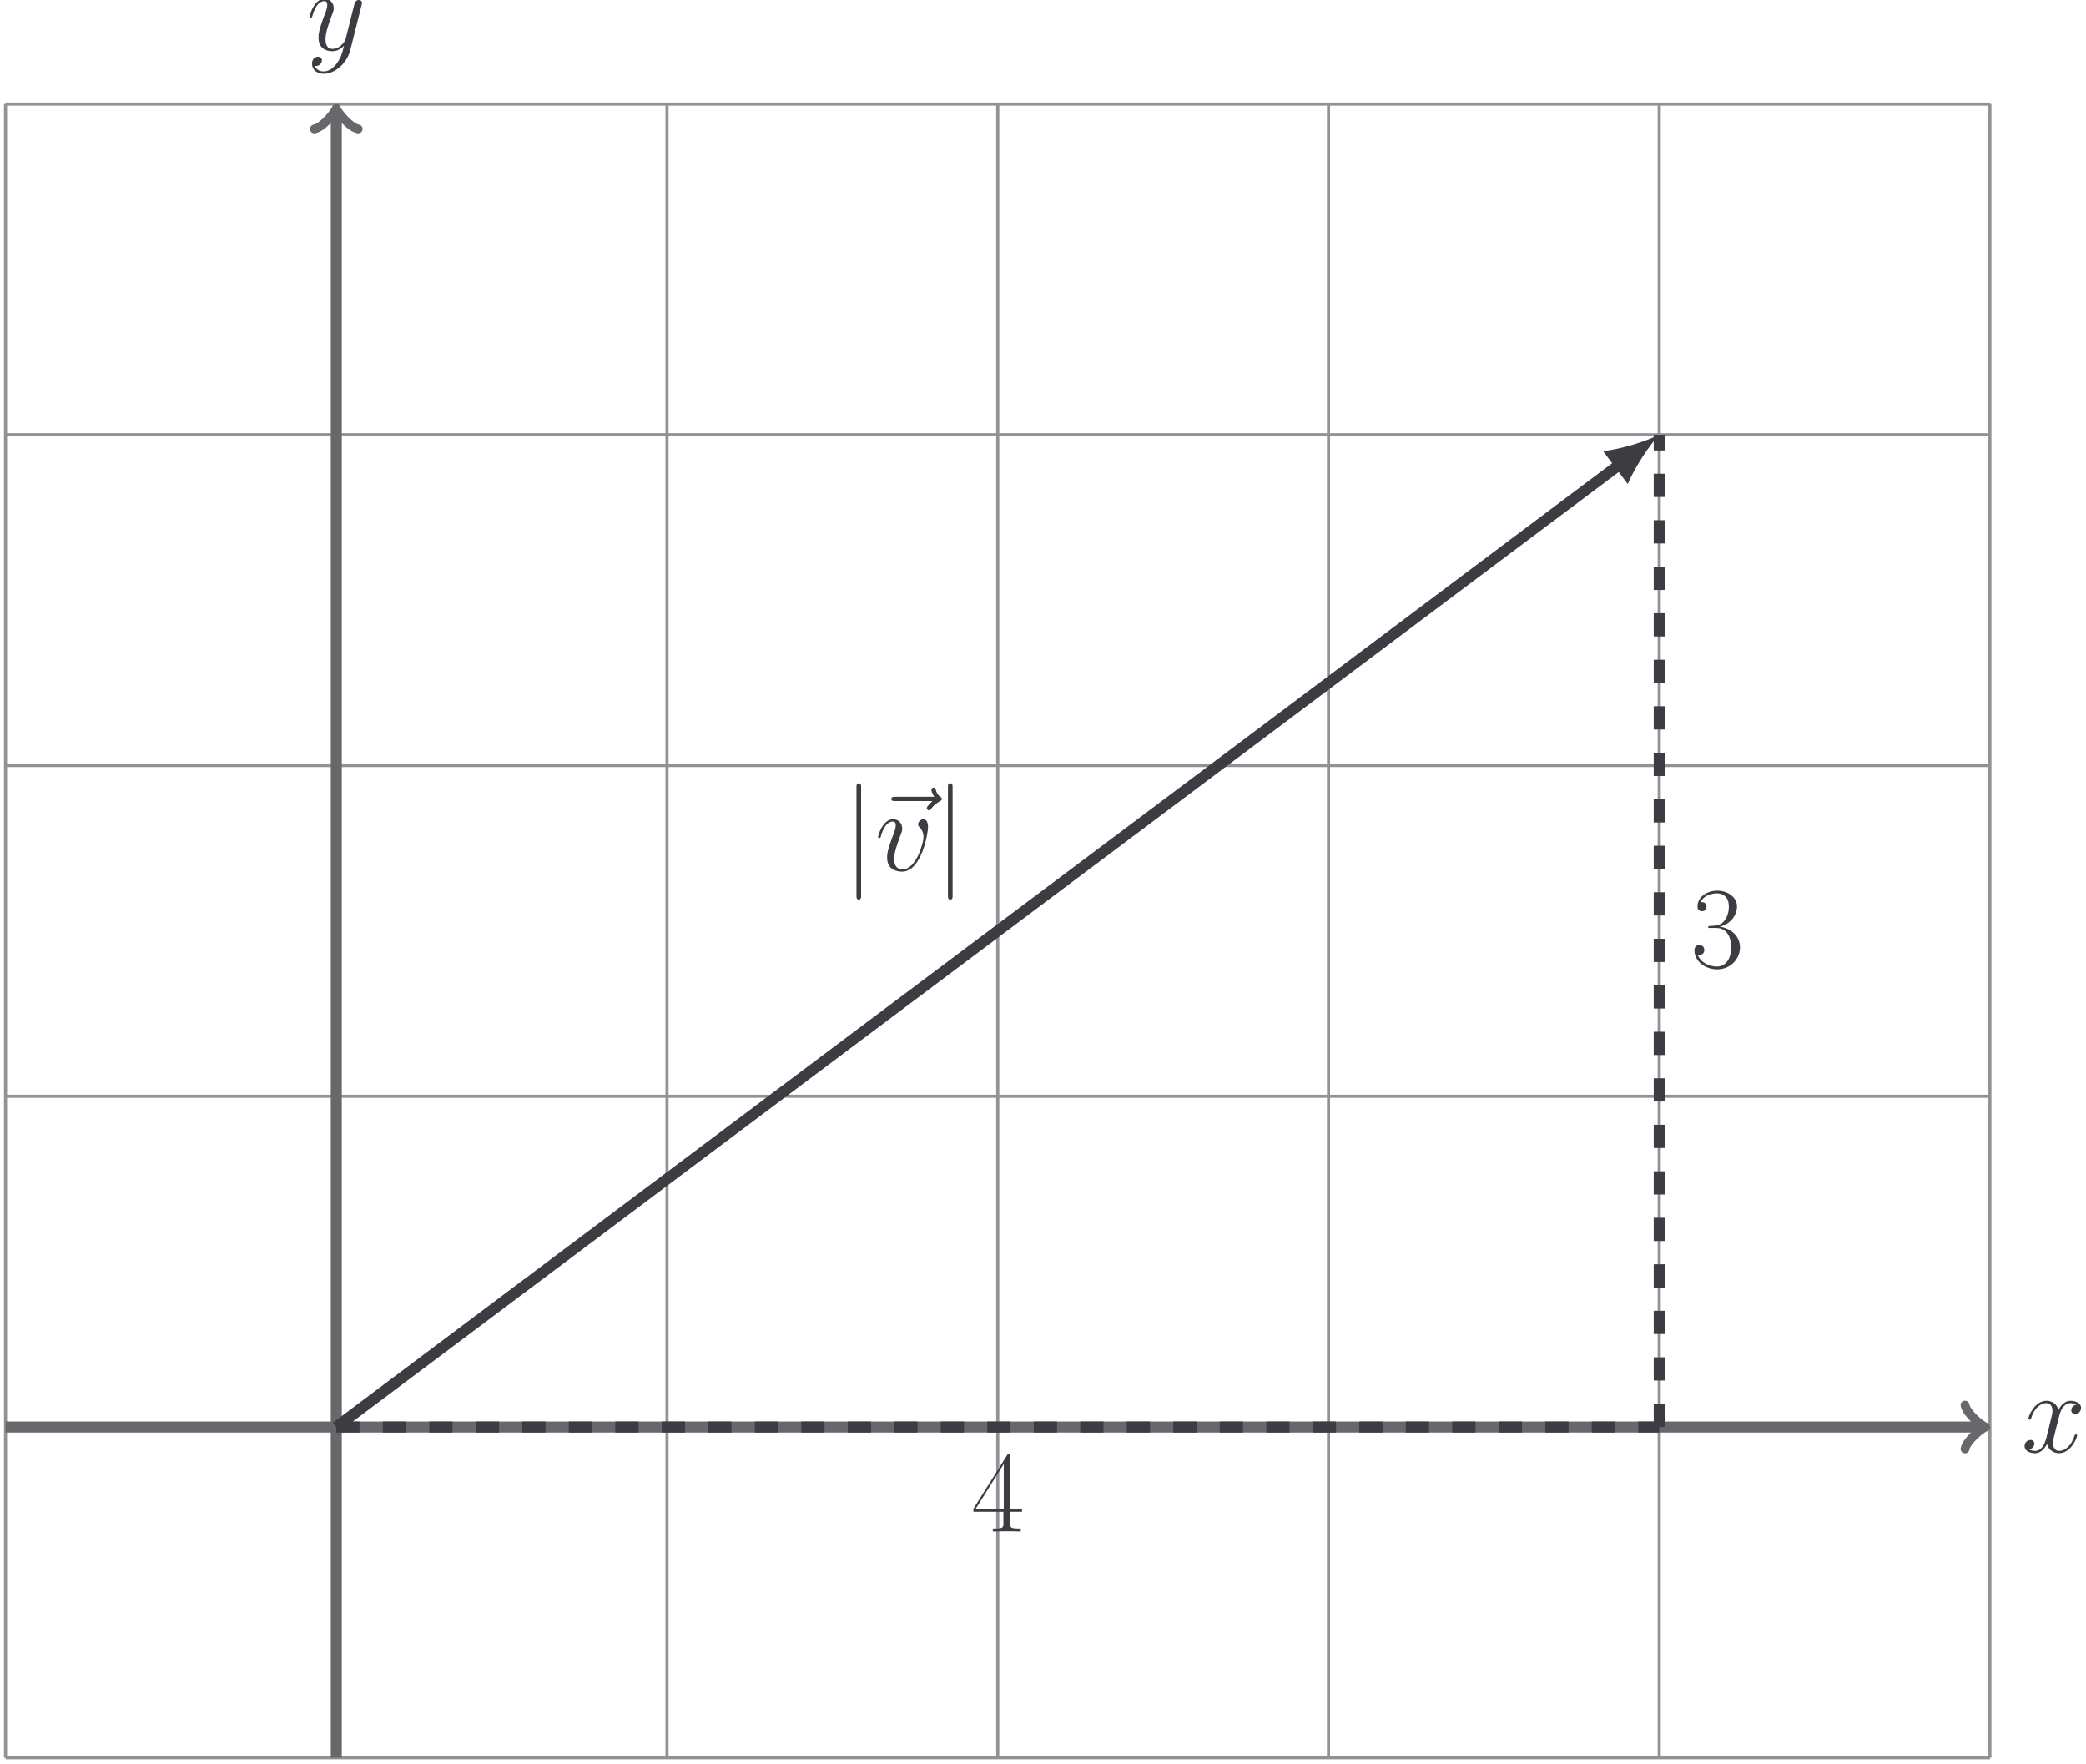
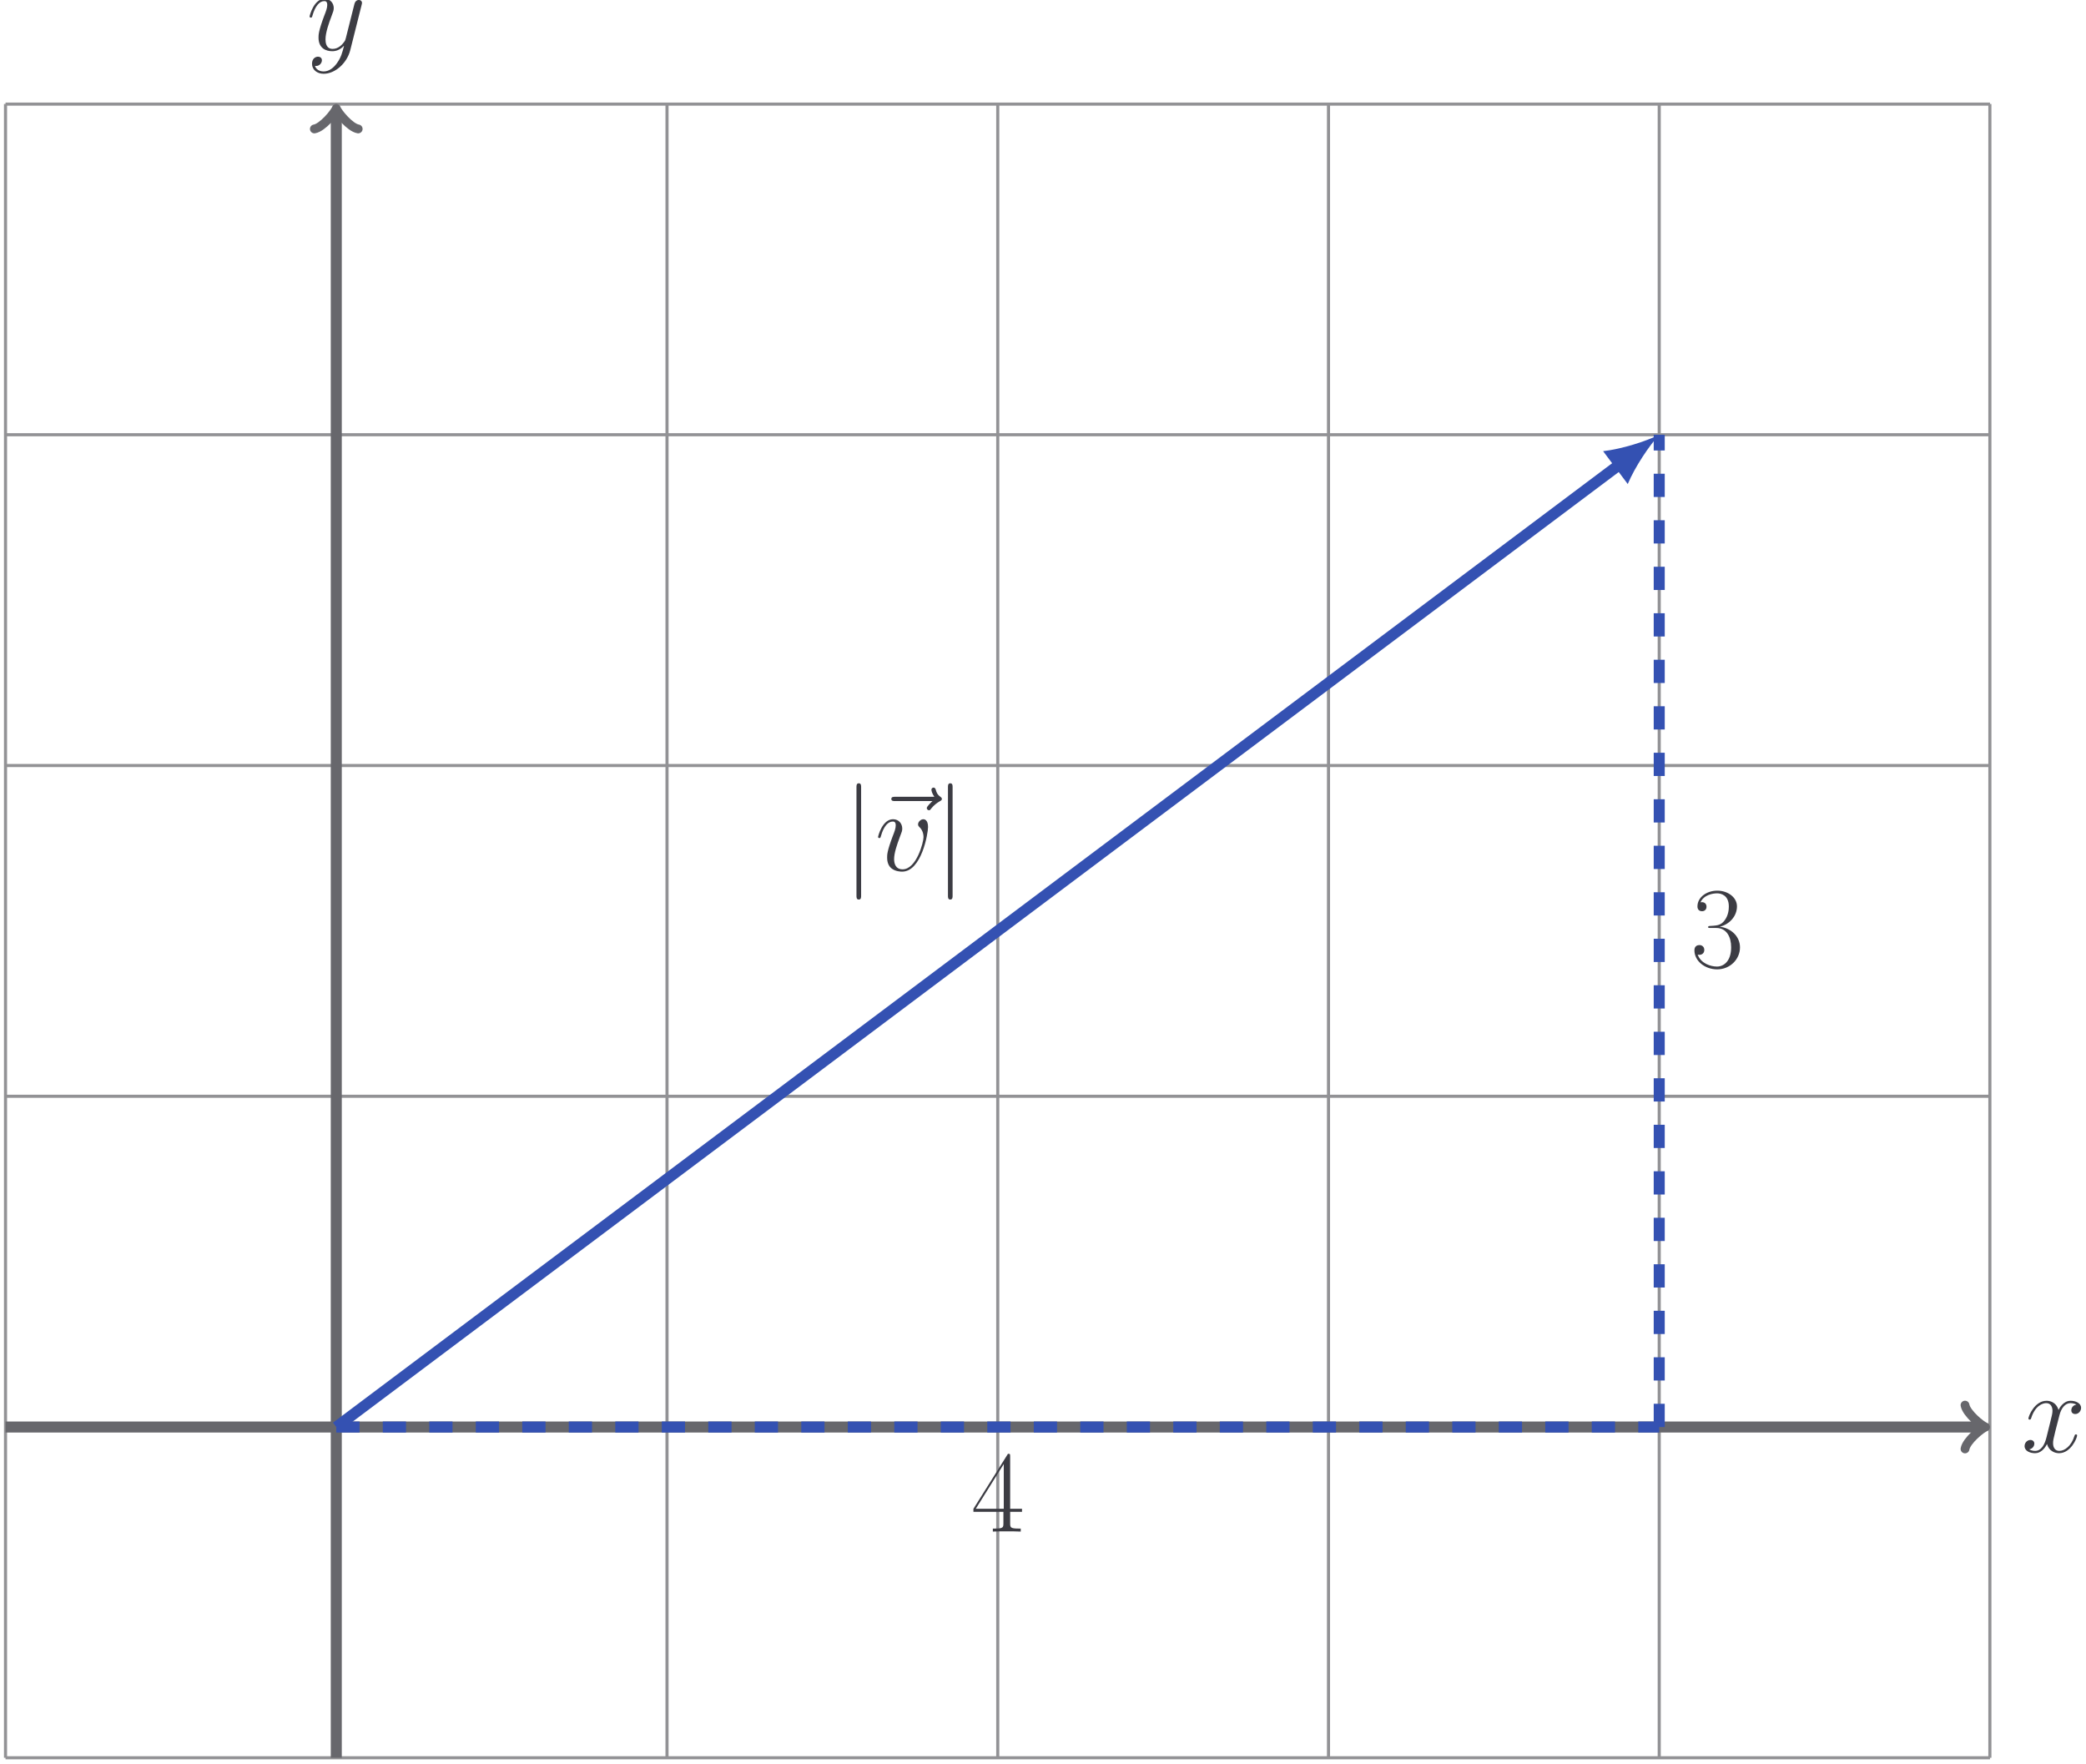
<svg xmlns="http://www.w3.org/2000/svg" xmlns:xlink="http://www.w3.org/1999/xlink" version="1.1" width="268.176pt" height="226.679pt" viewBox="-67.021 -63.7 268.176 226.679">
  <defs>
    <path id="g2-51" d="M6.351-2.585C6.351-4.035 5.156-5.081 3.736-5.245C4.872-5.484 5.963-6.501 5.963-7.861C5.963-9.026 4.782-9.878 3.437-9.878C2.077-9.878 .882-9.041 .882-7.846C.882-7.323 1.27-7.233 1.465-7.233C1.778-7.233 2.047-7.427 2.047-7.816S1.778-8.399 1.465-8.399C1.405-8.399 1.33-8.399 1.27-8.369C1.704-9.355 2.884-9.534 3.407-9.534S4.917-9.28 4.917-7.846C4.917-7.427 4.857-6.68 4.349-6.022C3.9-5.44 3.392-5.41 2.899-5.365C2.824-5.365 2.481-5.335 2.421-5.335C2.316-5.32 2.257-5.305 2.257-5.2S2.271-5.081 2.57-5.081H3.303C4.633-5.081 5.215-3.93 5.215-2.6C5.215-.807 4.259-.12 3.392-.12C2.6-.12 1.315-.508 .912-1.659C.986-1.629 1.061-1.629 1.136-1.629C1.494-1.629 1.763-1.868 1.763-2.257C1.763-2.69 1.435-2.884 1.136-2.884C.882-2.884 .493-2.765 .493-2.212C.493-.837 1.838 .239 3.422 .239C5.081 .239 6.351-1.061 6.351-2.585Z" />
    <path id="g2-52" d="M6.545-2.54V-2.929H5.021V-9.669C5.021-9.983 5.006-9.998 4.737-9.998L.299-2.929V-2.54H4.154V-1.076C4.154-.538 4.125-.389 3.078-.389H2.795V0C3.273-.03 4.08-.03 4.588-.03S5.903-.03 6.381 0V-.389H6.097C5.051-.389 5.021-.538 5.021-1.076V-2.54H6.545ZM4.199-2.929H.598L4.199-8.682V-2.929Z" />
    <path id="g0-106" d="M2.376 3.243V-10.715C2.376-10.924 2.376-11.208 2.077-11.208S1.778-10.924 1.778-10.715V3.243C1.778 3.452 1.778 3.736 2.077 3.736S2.376 3.452 2.376 3.243Z" />
    <path id="g1-118" d="M6.829-5.589C6.829-6.531 6.351-6.59 6.232-6.59C5.873-6.59 5.544-6.232 5.544-5.933C5.544-5.753 5.649-5.649 5.709-5.589C5.858-5.455 6.247-5.051 6.247-4.274C6.247-3.646 5.35-.149 3.557-.149C2.645-.149 2.466-.912 2.466-1.465C2.466-2.212 2.809-3.258 3.213-4.334C3.452-4.946 3.512-5.096 3.512-5.395C3.512-6.022 3.064-6.59 2.331-6.59C.956-6.59 .403-4.423 .403-4.304C.403-4.244 .463-4.169 .568-4.169C.702-4.169 .717-4.229 .777-4.438C1.136-5.724 1.719-6.291 2.286-6.291C2.421-6.291 2.675-6.291 2.675-5.798C2.675-5.41 2.511-4.976 2.286-4.408C1.569-2.496 1.569-2.032 1.569-1.674C1.569-1.345 1.614-.732 2.077-.314C2.615 .149 3.362 .149 3.497 .149C5.978 .149 6.829-4.737 6.829-5.589Z" />
    <path id="g1-120" d="M7.173-2.137C7.173-2.212 7.113-2.271 7.024-2.271C6.889-2.271 6.874-2.197 6.829-2.077C6.426-.762 5.559-.149 4.887-.149C4.364-.149 4.08-.538 4.08-1.151C4.08-1.479 4.139-1.719 4.379-2.705L4.902-4.737C5.126-5.634 5.634-6.291 6.321-6.291C6.321-6.291 6.77-6.291 7.083-6.097C6.605-6.007 6.426-5.649 6.426-5.365C6.426-5.006 6.71-4.887 6.919-4.887C7.367-4.887 7.681-5.275 7.681-5.679C7.681-6.306 6.964-6.59 6.336-6.59C5.425-6.59 4.917-5.694 4.782-5.41C4.438-6.531 3.512-6.59 3.243-6.59C1.719-6.59 .912-4.633 .912-4.304C.912-4.244 .971-4.169 1.076-4.169C1.196-4.169 1.225-4.259 1.255-4.319C1.763-5.978 2.765-6.291 3.198-6.291C3.87-6.291 4.005-5.664 4.005-5.305C4.005-4.976 3.915-4.633 3.736-3.915L3.228-1.868C3.004-.971 2.57-.149 1.778-.149C1.704-.149 1.33-.149 1.016-.344C1.554-.448 1.674-.897 1.674-1.076C1.674-1.375 1.45-1.554 1.166-1.554C.807-1.554 .418-1.24 .418-.762C.418-.134 1.121 .149 1.763 .149C2.481 .149 2.989-.418 3.303-1.031C3.542-.149 4.289 .149 4.842 .149C6.366 .149 7.173-1.808 7.173-2.137Z" />
    <path id="g1-121" d="M7.098-5.813C7.113-5.888 7.143-5.978 7.143-6.067C7.143-6.291 6.964-6.441 6.74-6.441C6.605-6.441 6.291-6.381 6.172-5.933L5.066-1.539C4.991-1.27 4.991-1.24 4.872-1.076C4.573-.658 4.08-.149 3.362-.149C2.526-.149 2.451-.971 2.451-1.375C2.451-2.227 2.854-3.377 3.258-4.453C3.422-4.887 3.512-5.096 3.512-5.395C3.512-6.022 3.064-6.59 2.331-6.59C.956-6.59 .403-4.423 .403-4.304C.403-4.244 .463-4.169 .568-4.169C.702-4.169 .717-4.229 .777-4.438C1.136-5.694 1.704-6.291 2.286-6.291C2.421-6.291 2.675-6.291 2.675-5.798C2.675-5.41 2.511-4.976 2.286-4.408C1.554-2.451 1.554-1.958 1.554-1.599C1.554-.179 2.57 .149 3.318 .149C3.751 .149 4.289 .015 4.812-.538L4.827-.523C4.603 .359 4.453 .941 3.93 1.674C3.527 2.242 2.944 2.75 2.212 2.75C2.032 2.75 1.315 2.72 1.091 2.032C1.136 2.047 1.24 2.047 1.24 2.047C1.689 2.047 1.988 1.659 1.988 1.315S1.704 .852 1.479 .852C1.24 .852 .717 1.031 .717 1.763C.717 2.526 1.36 3.049 2.212 3.049C3.706 3.049 5.215 1.674 5.634 .015L7.098-5.813Z" />
    <path id="g1-126" d="M9.205-9.205C9.205-9.34 9.086-9.415 8.996-9.489C8.578-9.773 8.473-10.177 8.428-10.356C8.384-10.476 8.339-10.655 8.13-10.655C8.04-10.655 7.861-10.595 7.861-10.371C7.861-10.237 7.95-9.878 8.234-9.474H3.213C2.959-9.474 2.705-9.474 2.705-9.191C2.705-8.922 2.974-8.922 3.213-8.922H7.995C7.816-8.757 7.263-8.234 7.263-8.025C7.263-7.875 7.397-7.741 7.547-7.741C7.681-7.741 7.741-7.831 7.846-7.98C8.204-8.428 8.608-8.712 8.951-8.907C9.101-8.996 9.205-9.041 9.205-9.205Z" />
  </defs>
  <g id="page1">
    <path d="M-66.312 162.269H188.813M-66.312 119.75H188.813M-66.312 77.231H188.813M-66.312 34.711H188.813M-66.312-7.813H188.813M-66.312-50.316H188.813M-66.312 162.269V-50.332M-23.789 162.269V-50.332M18.73 162.269V-50.332M61.25 162.269V-50.332M103.77 162.269V-50.332M146.289 162.269V-50.332M188.797 162.269V-50.332" stroke="#929295" fill="none" stroke-width=".399" />
    <path d="M-66.312 119.75H187.715" stroke="#67676c" fill="none" stroke-width="1.417" stroke-miterlimit="10" />
    <path d="M185.602 116.934C185.778 117.988 187.715 119.574 188.243 119.75C187.715 119.926 185.778 121.512 185.602 122.566" stroke="#67676c" fill="none" stroke-width="1.134" stroke-miterlimit="10" stroke-linecap="round" stroke-linejoin="round" />
    <g fill="#3c3c43" transform="matrix(1 0 0 1 216.6304 3.217)">
      <use x="-23.79" y="119.75" xlink:href="#g1-120" />
    </g>
    <path d="M-23.789 162.269V-49.234" stroke="#67676c" fill="none" stroke-width="1.417" stroke-miterlimit="10" />
    <path d="M-26.605-47.125C-25.551-47.301-23.965-49.234-23.789-49.766C-23.613-49.234-22.031-47.301-20.973-47.125" stroke="#67676c" fill="none" stroke-width="1.134" stroke-miterlimit="10" stroke-linecap="round" stroke-linejoin="round" />
    <g fill="#3c3c43" transform="matrix(1 0 0 1 -3.8354 -177.0158)">
      <use x="-23.79" y="119.75" xlink:href="#g1-121" />
    </g>
-     <path d="M-23.789 119.75L141.223-4.008" stroke="#3c3c43" fill="none" stroke-width="1.417" stroke-miterlimit="10" />
-     <path d="M146.289-7.812C144.578-6.965 141.504-5.98 139.075-5.699L142.242-1.473C143.192-3.727 145-6.402 146.289-7.812" fill="#3c3c43" />
+     <path d="M-23.789 119.75L141.223-4.008" stroke="#3451b2" fill="none" stroke-width="1.417" stroke-miterlimit="10" />
+     <path d="M146.289-7.812C144.578-6.965 141.504-5.98 139.075-5.699L142.242-1.473C143.192-3.727 145-6.402 146.289-7.812" fill="#3451b2" />
    <g fill="#3c3c43" transform="matrix(1 0 0 1 65.0985 -71.5456)">
      <use x="-23.79" y="119.75" xlink:href="#g0-106" />
      <use x="-20.235" y="119.75" xlink:href="#g1-126" />
      <use x="-19.639" y="119.75" xlink:href="#g1-118" />
      <use x="-12.029" y="119.75" xlink:href="#g0-106" />
    </g>
-     <path d="M-23.789 119.75H146.289" stroke="#3c3c43" fill="none" stroke-width="1.417" stroke-miterlimit="10" stroke-dasharray="2.989 2.989" />
+     <path d="M-23.789 119.75H146.289" stroke="#3451b2" fill="none" stroke-width="1.417" stroke-miterlimit="10" stroke-dasharray="2.989 2.989" />
    <g fill="#3c3c43" transform="matrix(1 0 0 1 81.6136 13.441)">
      <use x="-23.79" y="119.75" xlink:href="#g2-52" />
    </g>
-     <path d="M146.289 119.75V-7.813" stroke="#3c3c43" fill="none" stroke-width="1.417" stroke-miterlimit="10" stroke-dasharray="2.989 2.989" />
+     <path d="M146.289 119.75V-7.813" stroke="#3451b2" fill="none" stroke-width="1.417" stroke-miterlimit="10" stroke-dasharray="2.989 2.989" />
    <g fill="#3c3c43" transform="matrix(1 0 0 1 174.1104 -59.0744)">
      <use x="-23.79" y="119.75" xlink:href="#g2-51" />
    </g>
  </g>
</svg>
